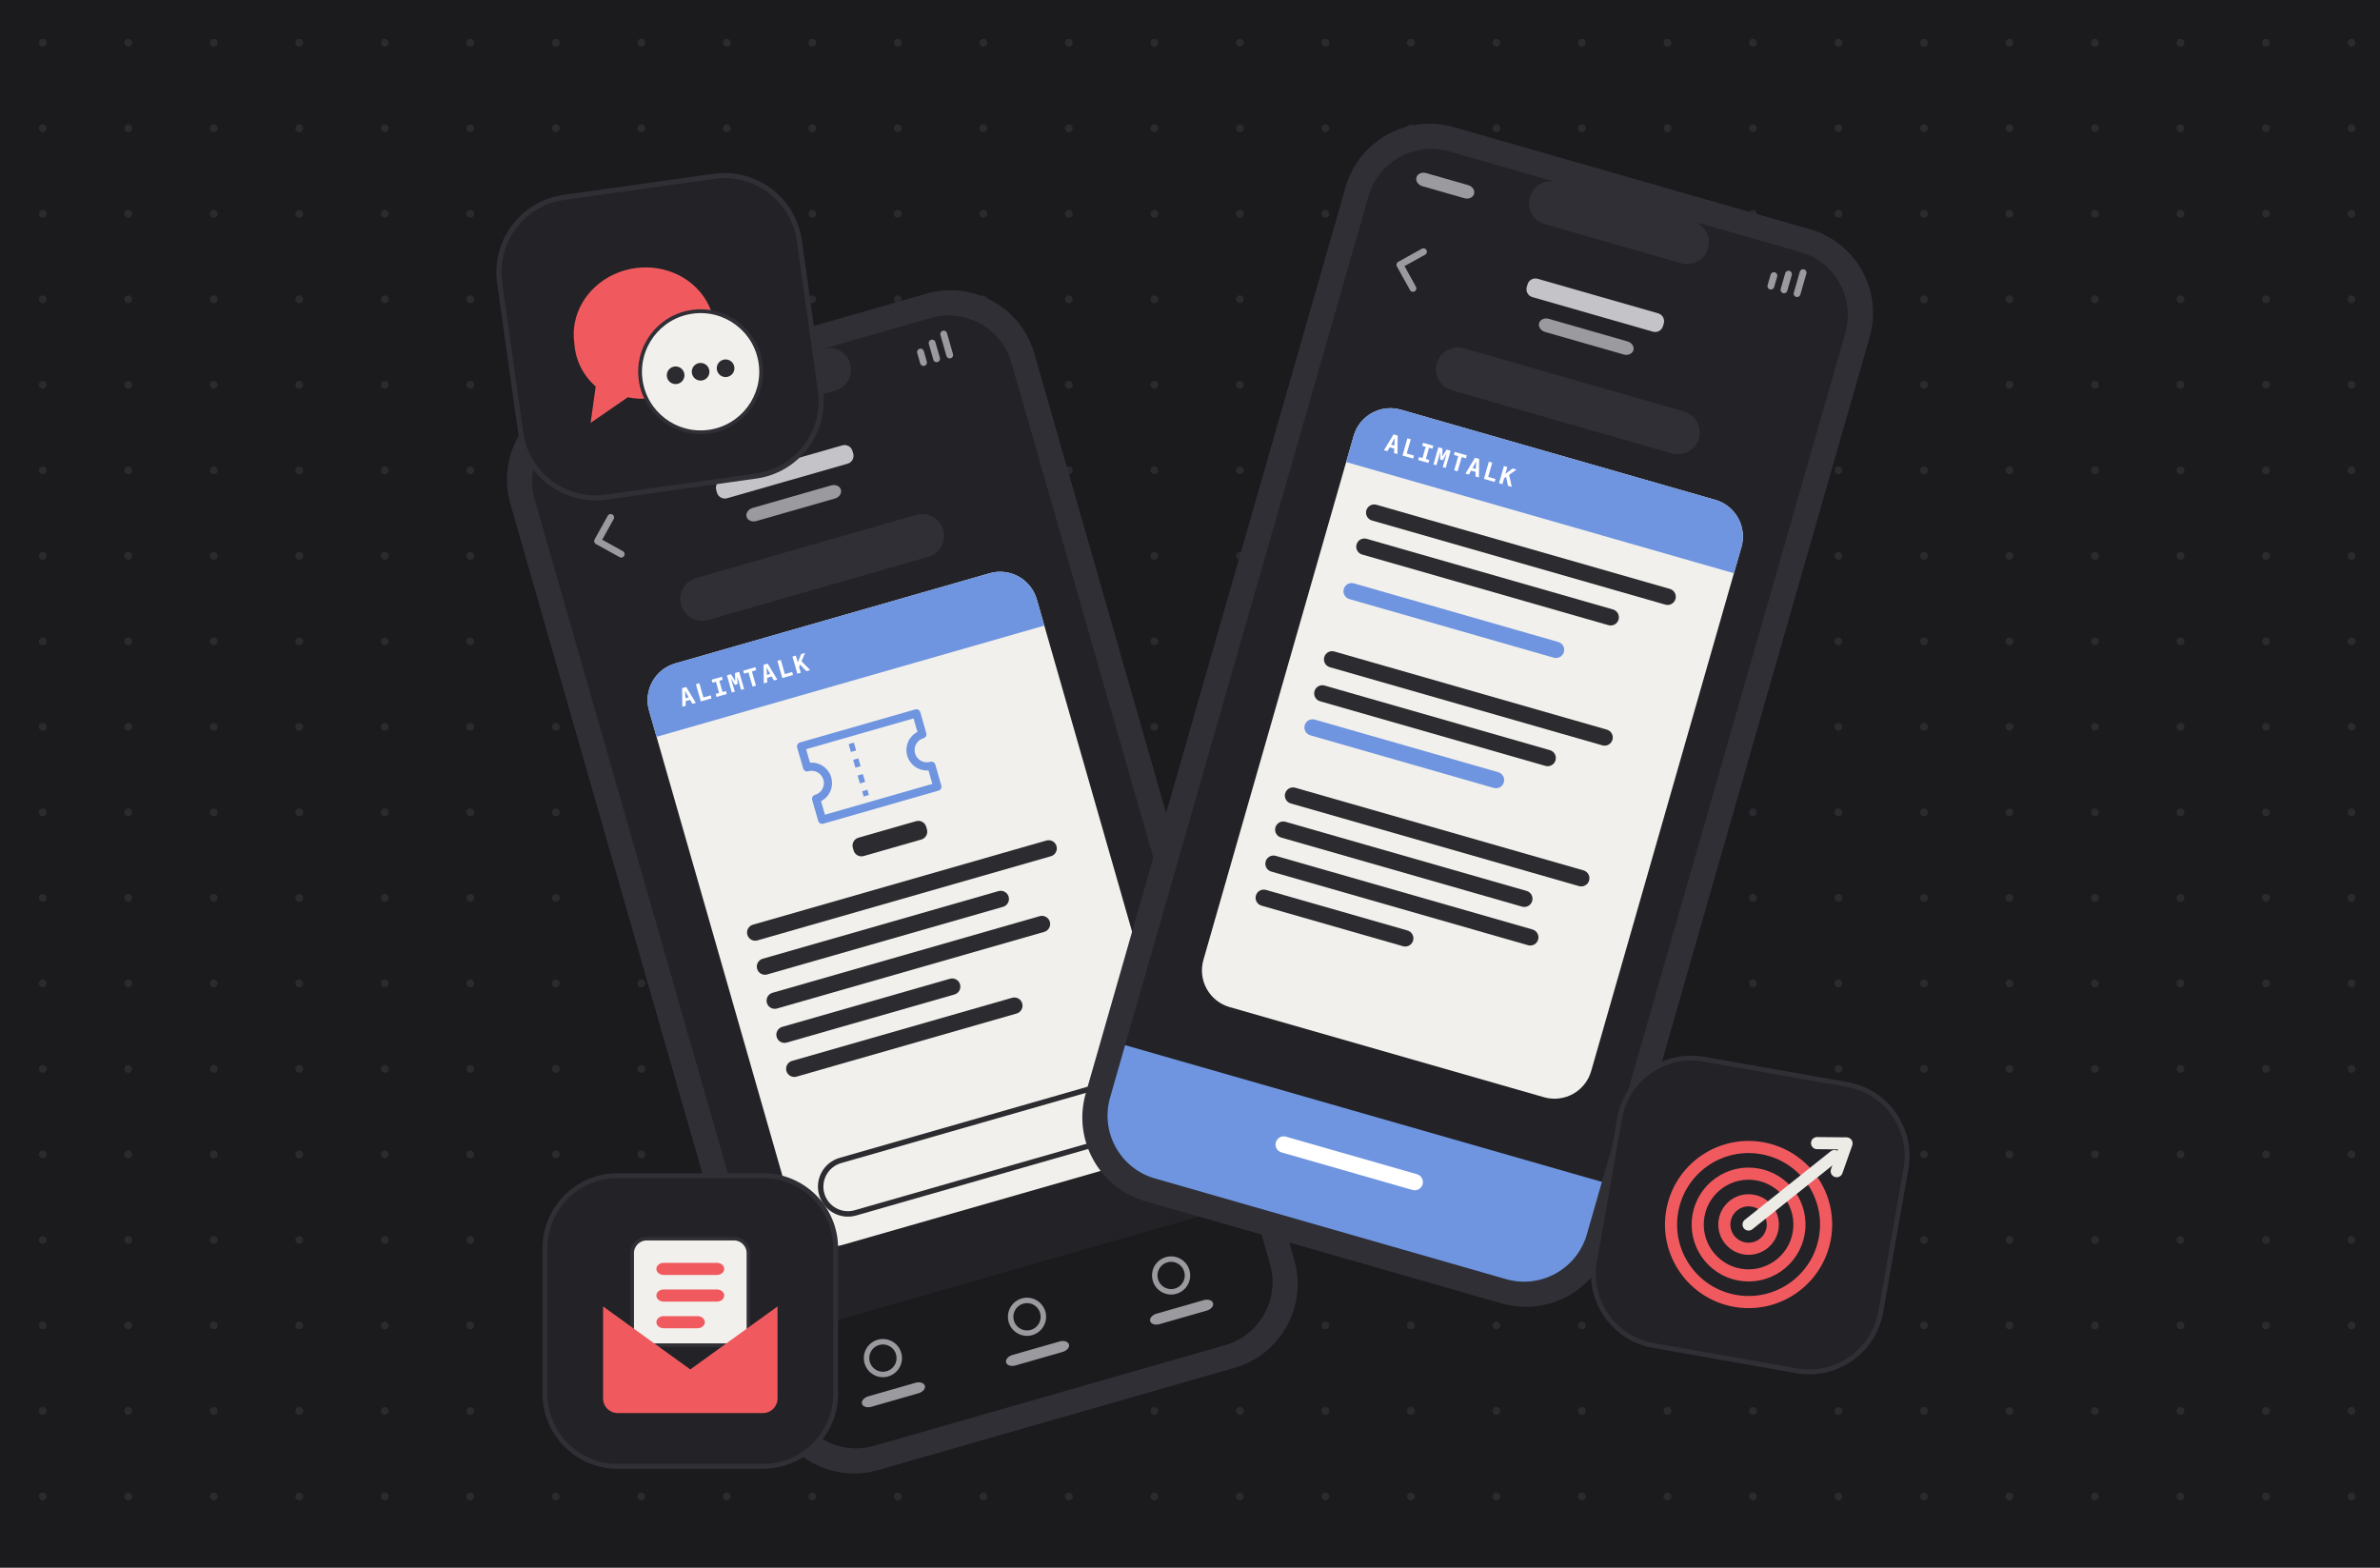
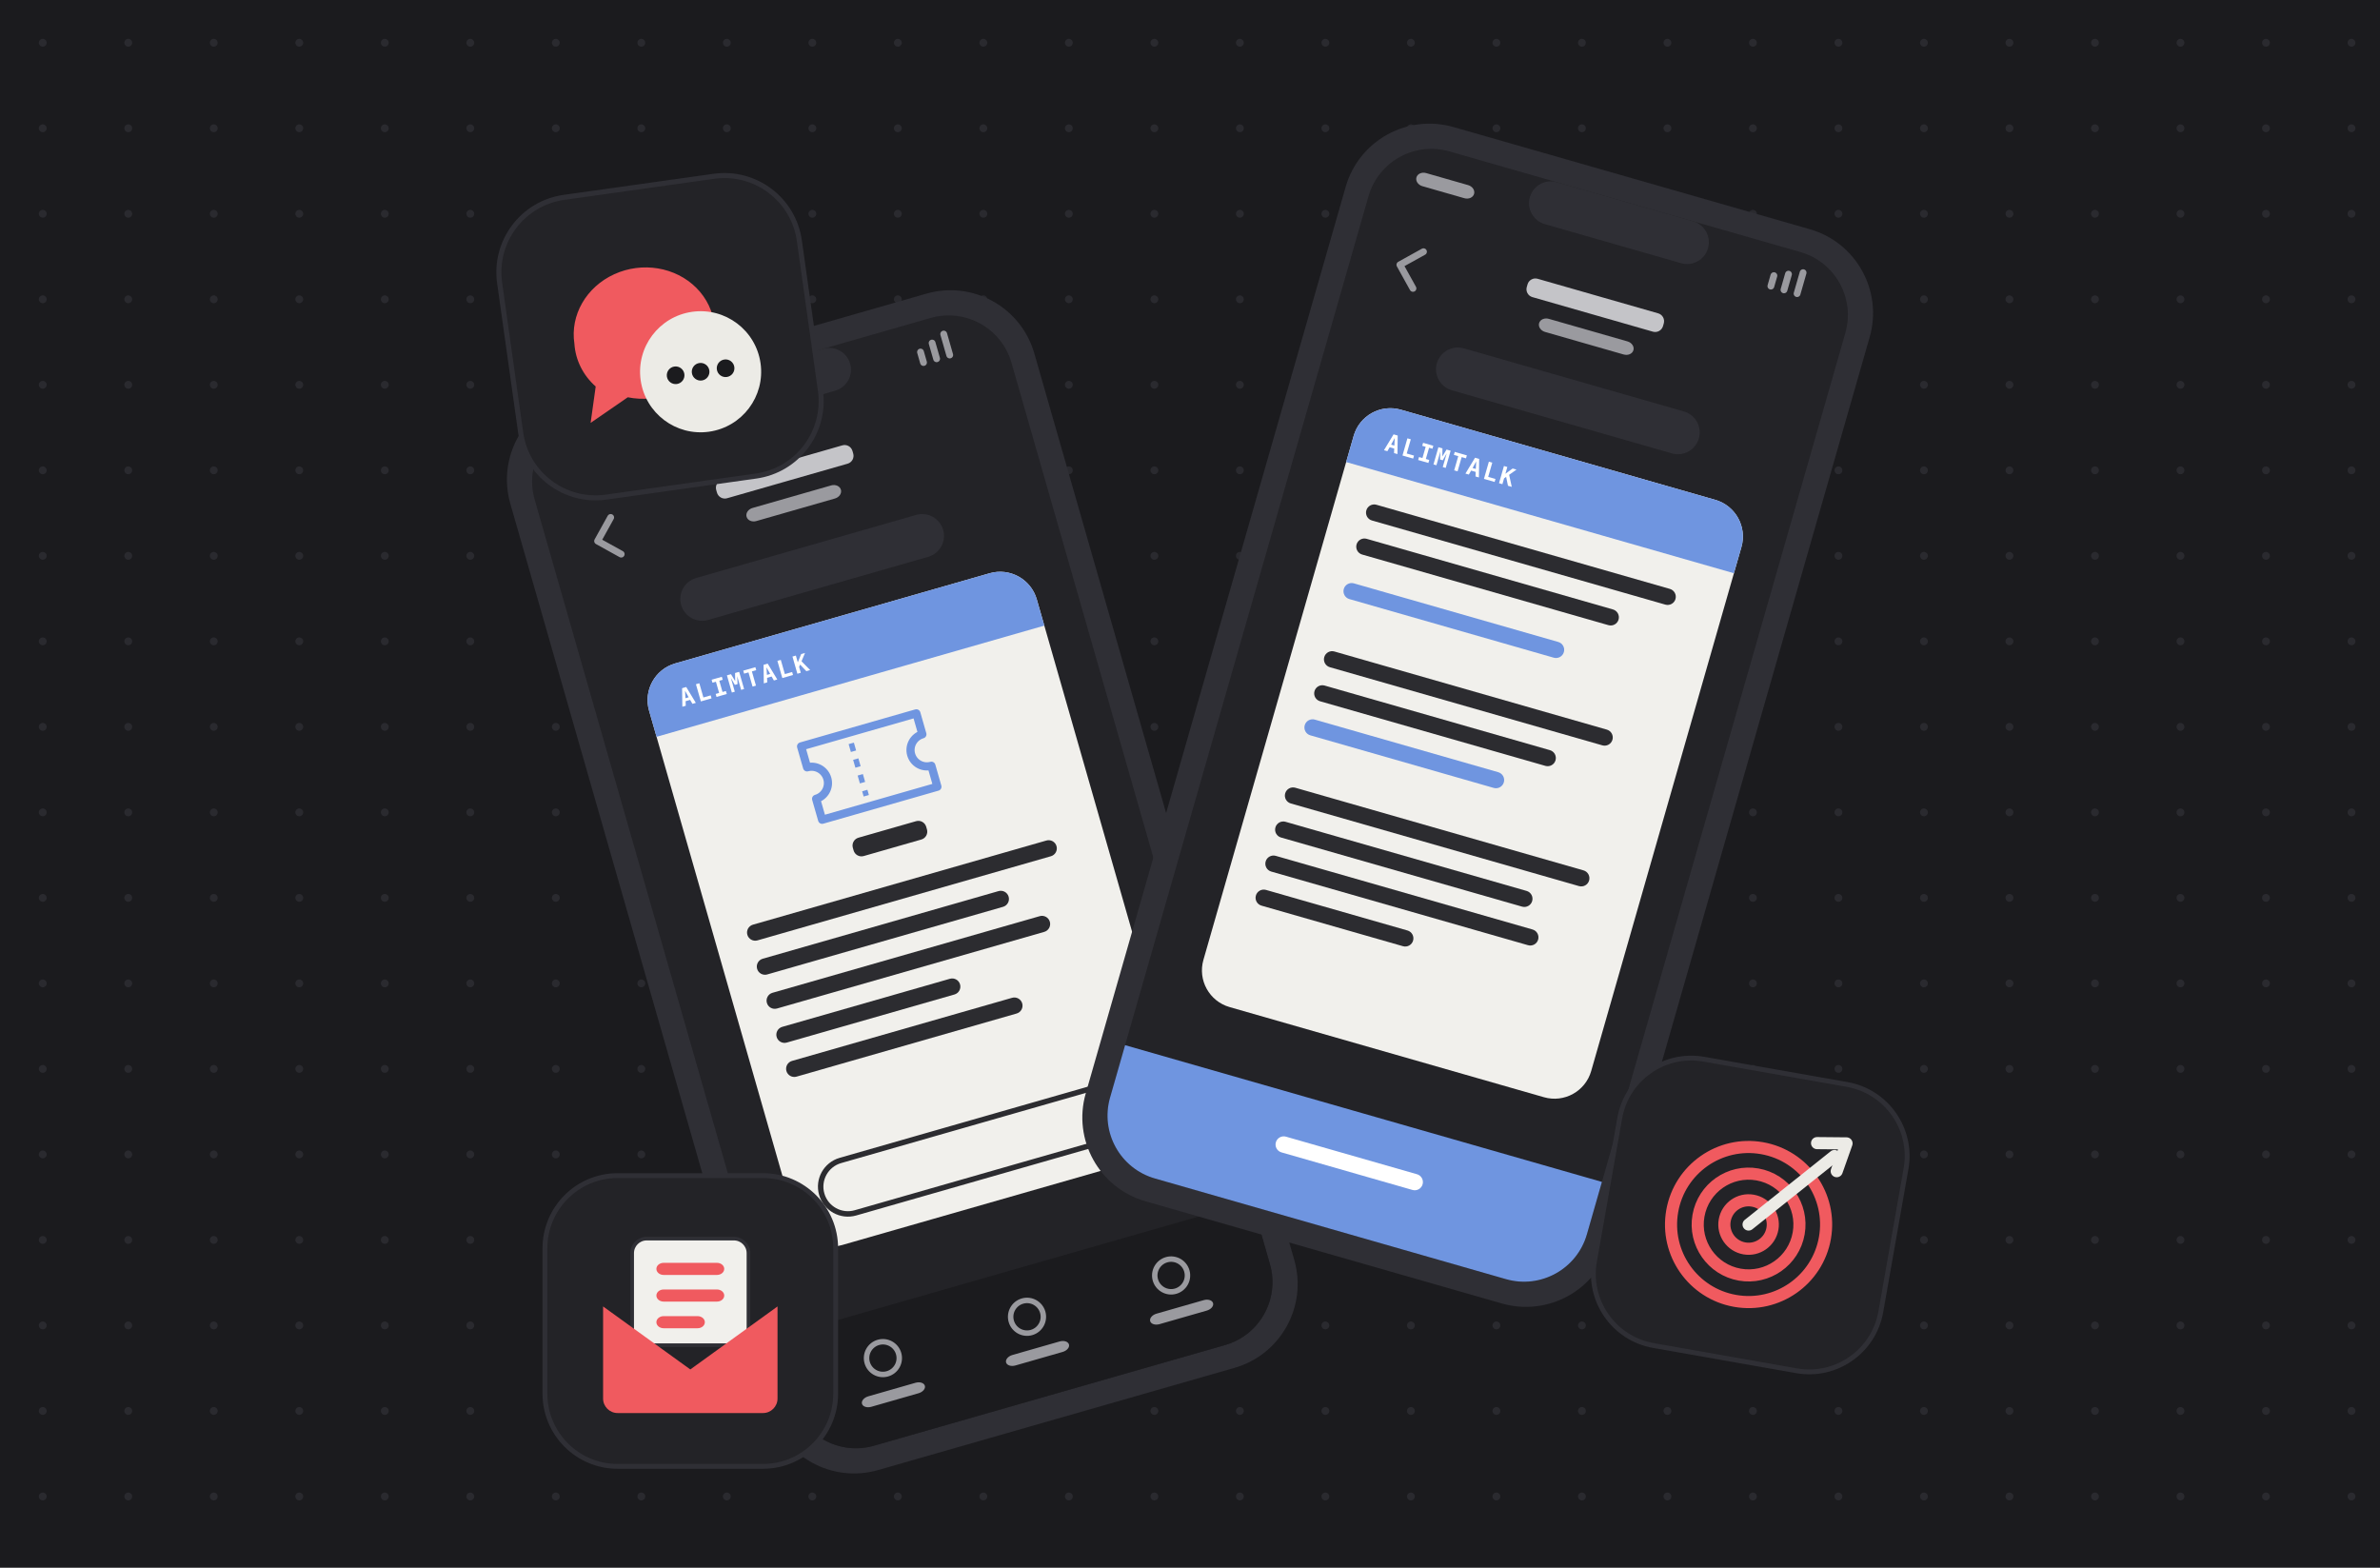
<svg xmlns="http://www.w3.org/2000/svg" viewBox="0 0 668 440" width="668" height="440">
  <rect width="668" height="440" fill="#1b1b1e" />
  <g fill="#2a2a2f">
    <circle cx="12" cy="12" r="1.1" />
    <circle cx="12" cy="36" r="1.1" />
    <circle cx="12" cy="60" r="1.1" />
    <circle cx="12" cy="84" r="1.1" />
    <circle cx="12" cy="108" r="1.1" />
    <circle cx="12" cy="132" r="1.1" />
    <circle cx="12" cy="156" r="1.1" />
    <circle cx="12" cy="180" r="1.1" />
    <circle cx="12" cy="204" r="1.1" />
    <circle cx="12" cy="228" r="1.1" />
    <circle cx="12" cy="252" r="1.1" />
    <circle cx="12" cy="276" r="1.1" />
    <circle cx="12" cy="300" r="1.1" />
    <circle cx="12" cy="324" r="1.1" />
    <circle cx="12" cy="348" r="1.1" />
    <circle cx="12" cy="372" r="1.1" />
    <circle cx="12" cy="396" r="1.1" />
    <circle cx="12" cy="420" r="1.1" />
    <circle cx="36" cy="12" r="1.1" />
    <circle cx="36" cy="36" r="1.1" />
    <circle cx="36" cy="60" r="1.1" />
    <circle cx="36" cy="84" r="1.1" />
    <circle cx="36" cy="108" r="1.1" />
    <circle cx="36" cy="132" r="1.1" />
    <circle cx="36" cy="156" r="1.1" />
    <circle cx="36" cy="180" r="1.1" />
    <circle cx="36" cy="204" r="1.1" />
    <circle cx="36" cy="228" r="1.1" />
    <circle cx="36" cy="252" r="1.1" />
    <circle cx="36" cy="276" r="1.1" />
    <circle cx="36" cy="300" r="1.1" />
    <circle cx="36" cy="324" r="1.1" />
    <circle cx="36" cy="348" r="1.1" />
    <circle cx="36" cy="372" r="1.1" />
    <circle cx="36" cy="396" r="1.1" />
    <circle cx="36" cy="420" r="1.1" />
    <circle cx="60" cy="12" r="1.1" />
    <circle cx="60" cy="36" r="1.1" />
    <circle cx="60" cy="60" r="1.1" />
    <circle cx="60" cy="84" r="1.1" />
    <circle cx="60" cy="108" r="1.1" />
    <circle cx="60" cy="132" r="1.1" />
    <circle cx="60" cy="156" r="1.1" />
    <circle cx="60" cy="180" r="1.1" />
    <circle cx="60" cy="204" r="1.1" />
    <circle cx="60" cy="228" r="1.1" />
    <circle cx="60" cy="252" r="1.1" />
    <circle cx="60" cy="276" r="1.1" />
    <circle cx="60" cy="300" r="1.1" />
    <circle cx="60" cy="324" r="1.1" />
    <circle cx="60" cy="348" r="1.1" />
    <circle cx="60" cy="372" r="1.1" />
    <circle cx="60" cy="396" r="1.1" />
    <circle cx="60" cy="420" r="1.1" />
    <circle cx="84" cy="12" r="1.1" />
    <circle cx="84" cy="36" r="1.1" />
    <circle cx="84" cy="60" r="1.1" />
    <circle cx="84" cy="84" r="1.1" />
    <circle cx="84" cy="108" r="1.1" />
    <circle cx="84" cy="132" r="1.1" />
    <circle cx="84" cy="156" r="1.1" />
    <circle cx="84" cy="180" r="1.1" />
    <circle cx="84" cy="204" r="1.1" />
    <circle cx="84" cy="228" r="1.1" />
    <circle cx="84" cy="252" r="1.1" />
    <circle cx="84" cy="276" r="1.1" />
    <circle cx="84" cy="300" r="1.1" />
    <circle cx="84" cy="324" r="1.1" />
    <circle cx="84" cy="348" r="1.1" />
    <circle cx="84" cy="372" r="1.1" />
    <circle cx="84" cy="396" r="1.1" />
    <circle cx="84" cy="420" r="1.1" />
    <circle cx="108" cy="12" r="1.1" />
    <circle cx="108" cy="36" r="1.1" />
    <circle cx="108" cy="60" r="1.1" />
    <circle cx="108" cy="84" r="1.1" />
    <circle cx="108" cy="108" r="1.1" />
    <circle cx="108" cy="132" r="1.1" />
    <circle cx="108" cy="156" r="1.1" />
    <circle cx="108" cy="180" r="1.1" />
    <circle cx="108" cy="204" r="1.1" />
    <circle cx="108" cy="228" r="1.1" />
    <circle cx="108" cy="252" r="1.1" />
    <circle cx="108" cy="276" r="1.1" />
    <circle cx="108" cy="300" r="1.1" />
    <circle cx="108" cy="324" r="1.1" />
    <circle cx="108" cy="348" r="1.1" />
    <circle cx="108" cy="372" r="1.1" />
    <circle cx="108" cy="396" r="1.1" />
    <circle cx="108" cy="420" r="1.1" />
    <circle cx="132" cy="12" r="1.1" />
    <circle cx="132" cy="36" r="1.1" />
    <circle cx="132" cy="60" r="1.1" />
    <circle cx="132" cy="84" r="1.1" />
    <circle cx="132" cy="108" r="1.1" />
    <circle cx="132" cy="132" r="1.1" />
    <circle cx="132" cy="156" r="1.1" />
    <circle cx="132" cy="180" r="1.1" />
    <circle cx="132" cy="204" r="1.1" />
    <circle cx="132" cy="228" r="1.1" />
    <circle cx="132" cy="252" r="1.1" />
    <circle cx="132" cy="276" r="1.1" />
    <circle cx="132" cy="300" r="1.1" />
    <circle cx="132" cy="324" r="1.1" />
    <circle cx="132" cy="348" r="1.1" />
    <circle cx="132" cy="372" r="1.1" />
    <circle cx="132" cy="396" r="1.1" />
    <circle cx="132" cy="420" r="1.1" />
    <circle cx="156" cy="12" r="1.1" />
    <circle cx="156" cy="36" r="1.1" />
    <circle cx="156" cy="60" r="1.1" />
    <circle cx="156" cy="84" r="1.1" />
    <circle cx="156" cy="108" r="1.1" />
    <circle cx="156" cy="132" r="1.1" />
    <circle cx="156" cy="156" r="1.1" />
    <circle cx="156" cy="180" r="1.1" />
    <circle cx="156" cy="204" r="1.1" />
    <circle cx="156" cy="228" r="1.1" />
    <circle cx="156" cy="252" r="1.1" />
    <circle cx="156" cy="276" r="1.1" />
    <circle cx="156" cy="300" r="1.1" />
    <circle cx="156" cy="324" r="1.1" />
    <circle cx="156" cy="348" r="1.1" />
    <circle cx="156" cy="372" r="1.1" />
    <circle cx="156" cy="396" r="1.1" />
    <circle cx="156" cy="420" r="1.1" />
    <circle cx="180" cy="12" r="1.1" />
    <circle cx="180" cy="36" r="1.1" />
    <circle cx="180" cy="60" r="1.1" />
    <circle cx="180" cy="84" r="1.1" />
    <circle cx="180" cy="108" r="1.1" />
    <circle cx="180" cy="132" r="1.1" />
    <circle cx="180" cy="156" r="1.1" />
    <circle cx="180" cy="180" r="1.1" />
    <circle cx="180" cy="204" r="1.1" />
    <circle cx="180" cy="228" r="1.1" />
    <circle cx="180" cy="252" r="1.1" />
    <circle cx="180" cy="276" r="1.1" />
    <circle cx="180" cy="300" r="1.1" />
    <circle cx="180" cy="324" r="1.1" />
    <circle cx="180" cy="348" r="1.1" />
    <circle cx="180" cy="372" r="1.1" />
    <circle cx="180" cy="396" r="1.1" />
    <circle cx="180" cy="420" r="1.1" />
    <circle cx="204" cy="12" r="1.1" />
    <circle cx="204" cy="36" r="1.1" />
    <circle cx="204" cy="60" r="1.1" />
    <circle cx="204" cy="84" r="1.1" />
    <circle cx="204" cy="108" r="1.1" />
    <circle cx="204" cy="132" r="1.1" />
    <circle cx="204" cy="156" r="1.1" />
    <circle cx="204" cy="180" r="1.1" />
    <circle cx="204" cy="204" r="1.1" />
    <circle cx="204" cy="228" r="1.1" />
    <circle cx="204" cy="252" r="1.1" />
    <circle cx="204" cy="276" r="1.1" />
    <circle cx="204" cy="300" r="1.1" />
    <circle cx="204" cy="324" r="1.1" />
    <circle cx="204" cy="348" r="1.1" />
    <circle cx="204" cy="372" r="1.1" />
    <circle cx="204" cy="396" r="1.1" />
    <circle cx="204" cy="420" r="1.1" />
    <circle cx="228" cy="12" r="1.1" />
    <circle cx="228" cy="36" r="1.1" />
    <circle cx="228" cy="60" r="1.1" />
    <circle cx="228" cy="84" r="1.1" />
    <circle cx="228" cy="108" r="1.1" />
    <circle cx="228" cy="132" r="1.1" />
    <circle cx="228" cy="156" r="1.1" />
    <circle cx="228" cy="180" r="1.1" />
    <circle cx="228" cy="204" r="1.1" />
    <circle cx="228" cy="228" r="1.1" />
    <circle cx="228" cy="252" r="1.1" />
    <circle cx="228" cy="276" r="1.1" />
    <circle cx="228" cy="300" r="1.1" />
    <circle cx="228" cy="324" r="1.1" />
    <circle cx="228" cy="348" r="1.1" />
    <circle cx="228" cy="372" r="1.1" />
    <circle cx="228" cy="396" r="1.1" />
    <circle cx="228" cy="420" r="1.1" />
    <circle cx="252" cy="12" r="1.1" />
    <circle cx="252" cy="36" r="1.1" />
    <circle cx="252" cy="60" r="1.1" />
    <circle cx="252" cy="84" r="1.1" />
    <circle cx="252" cy="108" r="1.1" />
    <circle cx="252" cy="132" r="1.1" />
    <circle cx="252" cy="156" r="1.1" />
    <circle cx="252" cy="180" r="1.1" />
    <circle cx="252" cy="204" r="1.1" />
    <circle cx="252" cy="228" r="1.1" />
    <circle cx="252" cy="252" r="1.1" />
    <circle cx="252" cy="276" r="1.1" />
    <circle cx="252" cy="300" r="1.1" />
    <circle cx="252" cy="324" r="1.1" />
    <circle cx="252" cy="348" r="1.1" />
    <circle cx="252" cy="372" r="1.1" />
    <circle cx="252" cy="396" r="1.1" />
    <circle cx="252" cy="420" r="1.1" />
    <circle cx="276" cy="12" r="1.1" />
    <circle cx="276" cy="36" r="1.1" />
    <circle cx="276" cy="60" r="1.1" />
    <circle cx="276" cy="84" r="1.1" />
    <circle cx="276" cy="108" r="1.1" />
    <circle cx="276" cy="132" r="1.1" />
    <circle cx="276" cy="156" r="1.1" />
    <circle cx="276" cy="180" r="1.1" />
    <circle cx="276" cy="204" r="1.1" />
    <circle cx="276" cy="228" r="1.1" />
    <circle cx="276" cy="252" r="1.1" />
    <circle cx="276" cy="276" r="1.1" />
    <circle cx="276" cy="300" r="1.1" />
    <circle cx="276" cy="324" r="1.1" />
    <circle cx="276" cy="348" r="1.1" />
    <circle cx="276" cy="372" r="1.1" />
    <circle cx="276" cy="396" r="1.1" />
    <circle cx="276" cy="420" r="1.1" />
    <circle cx="300" cy="12" r="1.1" />
    <circle cx="300" cy="36" r="1.1" />
    <circle cx="300" cy="60" r="1.1" />
    <circle cx="300" cy="84" r="1.1" />
    <circle cx="300" cy="108" r="1.1" />
    <circle cx="300" cy="132" r="1.1" />
    <circle cx="300" cy="156" r="1.1" />
    <circle cx="300" cy="180" r="1.1" />
    <circle cx="300" cy="204" r="1.1" />
    <circle cx="300" cy="228" r="1.1" />
    <circle cx="300" cy="252" r="1.1" />
    <circle cx="300" cy="276" r="1.1" />
    <circle cx="300" cy="300" r="1.1" />
    <circle cx="300" cy="324" r="1.1" />
    <circle cx="300" cy="348" r="1.1" />
    <circle cx="300" cy="372" r="1.1" />
    <circle cx="300" cy="396" r="1.1" />
    <circle cx="300" cy="420" r="1.1" />
    <circle cx="324" cy="12" r="1.1" />
    <circle cx="324" cy="36" r="1.1" />
    <circle cx="324" cy="60" r="1.1" />
    <circle cx="324" cy="84" r="1.1" />
    <circle cx="324" cy="108" r="1.1" />
    <circle cx="324" cy="132" r="1.1" />
    <circle cx="324" cy="156" r="1.1" />
    <circle cx="324" cy="180" r="1.1" />
    <circle cx="324" cy="204" r="1.1" />
    <circle cx="324" cy="228" r="1.1" />
    <circle cx="324" cy="252" r="1.1" />
    <circle cx="324" cy="276" r="1.1" />
    <circle cx="324" cy="300" r="1.1" />
    <circle cx="324" cy="324" r="1.1" />
    <circle cx="324" cy="348" r="1.1" />
    <circle cx="324" cy="372" r="1.1" />
    <circle cx="324" cy="396" r="1.1" />
    <circle cx="324" cy="420" r="1.1" />
    <circle cx="348" cy="12" r="1.1" />
    <circle cx="348" cy="36" r="1.1" />
    <circle cx="348" cy="60" r="1.1" />
    <circle cx="348" cy="84" r="1.1" />
    <circle cx="348" cy="108" r="1.1" />
    <circle cx="348" cy="132" r="1.1" />
    <circle cx="348" cy="156" r="1.1" />
    <circle cx="348" cy="180" r="1.1" />
    <circle cx="348" cy="204" r="1.1" />
    <circle cx="348" cy="228" r="1.1" />
    <circle cx="348" cy="252" r="1.1" />
    <circle cx="348" cy="276" r="1.1" />
    <circle cx="348" cy="300" r="1.1" />
    <circle cx="348" cy="324" r="1.1" />
    <circle cx="348" cy="348" r="1.1" />
    <circle cx="348" cy="372" r="1.1" />
    <circle cx="348" cy="396" r="1.1" />
    <circle cx="348" cy="420" r="1.1" />
    <circle cx="372" cy="12" r="1.1" />
    <circle cx="372" cy="36" r="1.1" />
    <circle cx="372" cy="60" r="1.1" />
    <circle cx="372" cy="84" r="1.1" />
    <circle cx="372" cy="108" r="1.1" />
    <circle cx="372" cy="132" r="1.1" />
    <circle cx="372" cy="156" r="1.1" />
    <circle cx="372" cy="180" r="1.1" />
    <circle cx="372" cy="204" r="1.1" />
    <circle cx="372" cy="228" r="1.1" />
    <circle cx="372" cy="252" r="1.1" />
    <circle cx="372" cy="276" r="1.1" />
    <circle cx="372" cy="300" r="1.1" />
    <circle cx="372" cy="324" r="1.1" />
    <circle cx="372" cy="348" r="1.1" />
    <circle cx="372" cy="372" r="1.1" />
    <circle cx="372" cy="396" r="1.1" />
    <circle cx="372" cy="420" r="1.1" />
    <circle cx="396" cy="12" r="1.1" />
    <circle cx="396" cy="36" r="1.1" />
    <circle cx="396" cy="60" r="1.1" />
    <circle cx="396" cy="84" r="1.1" />
    <circle cx="396" cy="108" r="1.1" />
    <circle cx="396" cy="132" r="1.1" />
    <circle cx="396" cy="156" r="1.1" />
    <circle cx="396" cy="180" r="1.1" />
    <circle cx="396" cy="204" r="1.1" />
    <circle cx="396" cy="228" r="1.1" />
    <circle cx="396" cy="252" r="1.1" />
    <circle cx="396" cy="276" r="1.1" />
    <circle cx="396" cy="300" r="1.1" />
    <circle cx="396" cy="324" r="1.1" />
    <circle cx="396" cy="348" r="1.1" />
    <circle cx="396" cy="372" r="1.1" />
    <circle cx="396" cy="396" r="1.1" />
    <circle cx="396" cy="420" r="1.1" />
    <circle cx="420" cy="12" r="1.1" />
    <circle cx="420" cy="36" r="1.1" />
    <circle cx="420" cy="60" r="1.1" />
    <circle cx="420" cy="84" r="1.1" />
    <circle cx="420" cy="108" r="1.1" />
    <circle cx="420" cy="132" r="1.1" />
    <circle cx="420" cy="156" r="1.1" />
    <circle cx="420" cy="180" r="1.1" />
    <circle cx="420" cy="204" r="1.1" />
    <circle cx="420" cy="228" r="1.1" />
    <circle cx="420" cy="252" r="1.1" />
    <circle cx="420" cy="276" r="1.1" />
    <circle cx="420" cy="300" r="1.1" />
    <circle cx="420" cy="324" r="1.1" />
    <circle cx="420" cy="348" r="1.1" />
    <circle cx="420" cy="372" r="1.1" />
    <circle cx="420" cy="396" r="1.1" />
    <circle cx="420" cy="420" r="1.1" />
    <circle cx="444" cy="12" r="1.1" />
    <circle cx="444" cy="36" r="1.1" />
    <circle cx="444" cy="60" r="1.1" />
    <circle cx="444" cy="84" r="1.1" />
    <circle cx="444" cy="108" r="1.1" />
    <circle cx="444" cy="132" r="1.1" />
    <circle cx="444" cy="156" r="1.1" />
    <circle cx="444" cy="180" r="1.1" />
    <circle cx="444" cy="204" r="1.1" />
    <circle cx="444" cy="228" r="1.1" />
    <circle cx="444" cy="252" r="1.1" />
    <circle cx="444" cy="276" r="1.1" />
    <circle cx="444" cy="300" r="1.1" />
    <circle cx="444" cy="324" r="1.1" />
    <circle cx="444" cy="348" r="1.1" />
    <circle cx="444" cy="372" r="1.1" />
    <circle cx="444" cy="396" r="1.1" />
    <circle cx="444" cy="420" r="1.1" />
    <circle cx="468" cy="12" r="1.1" />
    <circle cx="468" cy="36" r="1.1" />
    <circle cx="468" cy="60" r="1.1" />
    <circle cx="468" cy="84" r="1.1" />
    <circle cx="468" cy="108" r="1.1" />
    <circle cx="468" cy="132" r="1.1" />
    <circle cx="468" cy="156" r="1.1" />
    <circle cx="468" cy="180" r="1.1" />
    <circle cx="468" cy="204" r="1.1" />
    <circle cx="468" cy="228" r="1.1" />
    <circle cx="468" cy="252" r="1.1" />
    <circle cx="468" cy="276" r="1.1" />
    <circle cx="468" cy="300" r="1.1" />
    <circle cx="468" cy="324" r="1.1" />
    <circle cx="468" cy="348" r="1.1" />
    <circle cx="468" cy="372" r="1.1" />
    <circle cx="468" cy="396" r="1.1" />
    <circle cx="468" cy="420" r="1.1" />
    <circle cx="492" cy="12" r="1.1" />
    <circle cx="492" cy="36" r="1.1" />
    <circle cx="492" cy="60" r="1.1" />
    <circle cx="492" cy="84" r="1.1" />
    <circle cx="492" cy="108" r="1.1" />
    <circle cx="492" cy="132" r="1.1" />
    <circle cx="492" cy="156" r="1.1" />
    <circle cx="492" cy="180" r="1.1" />
    <circle cx="492" cy="204" r="1.1" />
    <circle cx="492" cy="228" r="1.1" />
    <circle cx="492" cy="252" r="1.1" />
    <circle cx="492" cy="276" r="1.1" />
    <circle cx="492" cy="300" r="1.1" />
    <circle cx="492" cy="324" r="1.1" />
    <circle cx="492" cy="348" r="1.1" />
    <circle cx="492" cy="372" r="1.1" />
    <circle cx="492" cy="396" r="1.1" />
    <circle cx="492" cy="420" r="1.1" />
    <circle cx="516" cy="12" r="1.1" />
    <circle cx="516" cy="36" r="1.1" />
    <circle cx="516" cy="60" r="1.1" />
    <circle cx="516" cy="84" r="1.1" />
    <circle cx="516" cy="108" r="1.1" />
    <circle cx="516" cy="132" r="1.1" />
    <circle cx="516" cy="156" r="1.1" />
    <circle cx="516" cy="180" r="1.1" />
    <circle cx="516" cy="204" r="1.1" />
    <circle cx="516" cy="228" r="1.1" />
    <circle cx="516" cy="252" r="1.1" />
    <circle cx="516" cy="276" r="1.1" />
    <circle cx="516" cy="300" r="1.1" />
    <circle cx="516" cy="324" r="1.1" />
    <circle cx="516" cy="348" r="1.1" />
    <circle cx="516" cy="372" r="1.1" />
    <circle cx="516" cy="396" r="1.1" />
    <circle cx="516" cy="420" r="1.1" />
    <circle cx="540" cy="12" r="1.1" />
    <circle cx="540" cy="36" r="1.1" />
    <circle cx="540" cy="60" r="1.1" />
    <circle cx="540" cy="84" r="1.1" />
    <circle cx="540" cy="108" r="1.1" />
    <circle cx="540" cy="132" r="1.1" />
    <circle cx="540" cy="156" r="1.1" />
    <circle cx="540" cy="180" r="1.1" />
    <circle cx="540" cy="204" r="1.1" />
    <circle cx="540" cy="228" r="1.1" />
    <circle cx="540" cy="252" r="1.1" />
    <circle cx="540" cy="276" r="1.1" />
    <circle cx="540" cy="300" r="1.1" />
    <circle cx="540" cy="324" r="1.1" />
    <circle cx="540" cy="348" r="1.1" />
    <circle cx="540" cy="372" r="1.1" />
    <circle cx="540" cy="396" r="1.1" />
    <circle cx="540" cy="420" r="1.1" />
    <circle cx="564" cy="12" r="1.1" />
    <circle cx="564" cy="36" r="1.1" />
    <circle cx="564" cy="60" r="1.1" />
    <circle cx="564" cy="84" r="1.1" />
    <circle cx="564" cy="108" r="1.1" />
    <circle cx="564" cy="132" r="1.1" />
    <circle cx="564" cy="156" r="1.1" />
    <circle cx="564" cy="180" r="1.1" />
    <circle cx="564" cy="204" r="1.1" />
    <circle cx="564" cy="228" r="1.1" />
    <circle cx="564" cy="252" r="1.1" />
    <circle cx="564" cy="276" r="1.1" />
    <circle cx="564" cy="300" r="1.1" />
    <circle cx="564" cy="324" r="1.1" />
    <circle cx="564" cy="348" r="1.1" />
    <circle cx="564" cy="372" r="1.1" />
    <circle cx="564" cy="396" r="1.1" />
    <circle cx="564" cy="420" r="1.1" />
    <circle cx="588" cy="12" r="1.1" />
    <circle cx="588" cy="36" r="1.1" />
    <circle cx="588" cy="60" r="1.1" />
    <circle cx="588" cy="84" r="1.1" />
    <circle cx="588" cy="108" r="1.1" />
    <circle cx="588" cy="132" r="1.1" />
    <circle cx="588" cy="156" r="1.1" />
    <circle cx="588" cy="180" r="1.1" />
    <circle cx="588" cy="204" r="1.1" />
    <circle cx="588" cy="228" r="1.1" />
    <circle cx="588" cy="252" r="1.1" />
    <circle cx="588" cy="276" r="1.1" />
    <circle cx="588" cy="300" r="1.1" />
    <circle cx="588" cy="324" r="1.1" />
    <circle cx="588" cy="348" r="1.1" />
    <circle cx="588" cy="372" r="1.1" />
    <circle cx="588" cy="396" r="1.1" />
    <circle cx="588" cy="420" r="1.1" />
    <circle cx="612" cy="12" r="1.1" />
    <circle cx="612" cy="36" r="1.1" />
    <circle cx="612" cy="60" r="1.1" />
    <circle cx="612" cy="84" r="1.1" />
    <circle cx="612" cy="108" r="1.1" />
    <circle cx="612" cy="132" r="1.1" />
    <circle cx="612" cy="156" r="1.1" />
    <circle cx="612" cy="180" r="1.1" />
    <circle cx="612" cy="204" r="1.1" />
    <circle cx="612" cy="228" r="1.1" />
    <circle cx="612" cy="252" r="1.1" />
    <circle cx="612" cy="276" r="1.1" />
    <circle cx="612" cy="300" r="1.1" />
    <circle cx="612" cy="324" r="1.1" />
    <circle cx="612" cy="348" r="1.1" />
    <circle cx="612" cy="372" r="1.1" />
    <circle cx="612" cy="396" r="1.1" />
    <circle cx="612" cy="420" r="1.1" />
    <circle cx="636" cy="12" r="1.1" />
    <circle cx="636" cy="36" r="1.1" />
    <circle cx="636" cy="60" r="1.1" />
    <circle cx="636" cy="84" r="1.1" />
    <circle cx="636" cy="108" r="1.1" />
    <circle cx="636" cy="132" r="1.1" />
    <circle cx="636" cy="156" r="1.1" />
    <circle cx="636" cy="180" r="1.1" />
    <circle cx="636" cy="204" r="1.1" />
    <circle cx="636" cy="228" r="1.1" />
    <circle cx="636" cy="252" r="1.1" />
    <circle cx="636" cy="276" r="1.1" />
    <circle cx="636" cy="300" r="1.1" />
    <circle cx="636" cy="324" r="1.1" />
    <circle cx="636" cy="348" r="1.1" />
    <circle cx="636" cy="372" r="1.1" />
    <circle cx="636" cy="396" r="1.1" />
    <circle cx="636" cy="420" r="1.1" />
    <circle cx="660" cy="12" r="1.1" />
    <circle cx="660" cy="36" r="1.1" />
    <circle cx="660" cy="60" r="1.1" />
    <circle cx="660" cy="84" r="1.1" />
    <circle cx="660" cy="108" r="1.1" />
    <circle cx="660" cy="132" r="1.1" />
    <circle cx="660" cy="156" r="1.1" />
    <circle cx="660" cy="180" r="1.1" />
    <circle cx="660" cy="204" r="1.1" />
    <circle cx="660" cy="228" r="1.1" />
    <circle cx="660" cy="252" r="1.1" />
    <circle cx="660" cy="276" r="1.1" />
    <circle cx="660" cy="300" r="1.1" />
    <circle cx="660" cy="324" r="1.1" />
    <circle cx="660" cy="348" r="1.1" />
    <circle cx="660" cy="372" r="1.1" />
    <circle cx="660" cy="396" r="1.1" />
    <circle cx="660" cy="420" r="1.1" />
  </g>
  <g transform="translate(253.25 247.5) rotate(-16) scale(0.765)">
    <rect x="-100" y="-205" width="200" height="410" rx="32" fill="#2f2f35" />
    <rect x="-91" y="-196" width="182" height="392" rx="24" fill="#232327" />
    <clipPath id="scr6">
      <rect x="-91" y="-196" width="182" height="392" rx="24" />
    </clipPath>
    <g clip-path="url(#scr6)">
      <rect x="-34" y="-196" width="68" height="16" rx="8" fill="#2f2f35" />
      <rect x="-76" y="-186" width="22" height="5" rx="3" fill="#9a9a9f" />
      <path d="M60 -181 v-4 M65 -181 v-6 M70 -181 v-8" stroke="#9a9a9f" stroke-width="2.5" stroke-linecap="round" />
      <path d="M-66 -158 l-7 7 l7 7" fill="none" stroke="#9a9a9f" stroke-width="2.5" stroke-linecap="round" stroke-linejoin="round" />
      <rect x="-26" y="-160" width="52" height="7" rx="3" fill="#c4c4c8" />
      <rect x="-18" y="-147" width="36" height="5" rx="3" fill="#9a9a9f" />
      <rect x="-50" y="-128" width="100" height="16" rx="8" fill="#2f2f35" />
      <rect x="-72" y="-100" width="148" height="222" rx="14" fill="#f1f0ec" />
      <path d="M-72 -76 v-10 a14 14 0 0 1 14 -14 h120 a14 14 0 0 1 14 14 v10 z" fill="#6f95e0" />
      <text x="-60.0" y="-84.0" font-family="'SF Mono','Menlo','Consolas',monospace" font-size="9" font-weight="700" fill="#ffffff" text-anchor="start" letter-spacing=".8">ALIMTALK</text>
      <path d="M-22 -58 h44 v8 a6 6 0 0 0 0 12 v8 h-44 v-8 a6 6 0 0 0 0 -12 z" fill="none" stroke="#6f95e0" stroke-width="3" stroke-linejoin="round" />
      <line x1="-4" y1="-54" x2="-4" y2="-34" stroke="#6f95e0" stroke-width="2" stroke-dasharray="3 3" />
      <rect x="-14" y="-20" width="28" height="7" rx="3" fill="#2c2c30" />
      <rect x="-60" y="0" width="118" height="6" rx="3" fill="#2c2c30" />
      <rect x="-60" y="13" width="96" height="6" rx="3" fill="#2c2c30" />
      <rect x="-60" y="26" width="108" height="6" rx="3" fill="#2c2c30" />
      <rect x="-60" y="39" width="70" height="6" rx="3" fill="#2c2c30" />
      <rect x="-60" y="52" width="90" height="6" rx="3" fill="#2c2c30" />
      <rect x="-60" y="92" width="124" height="20" rx="10" fill="none" stroke="#2c2c30" stroke-width="2" />
      <rect x="-91" y="148" width="182" height="48" fill="#1b1b1e" />
      <circle cx="-55" cy="166" r="6" fill="none" stroke="#9a9a9f" stroke-width="2" />
      <rect x="-67" y="178" width="24" height="4" rx="3" fill="#9a9a9f" />
      <circle cx="0" cy="166" r="6" fill="none" stroke="#9a9a9f" stroke-width="2" />
      <rect x="-12" y="178" width="24" height="4" rx="3" fill="#9a9a9f" />
      <circle cx="55" cy="166" r="6" fill="none" stroke="#9a9a9f" stroke-width="2" />
      <rect x="43" y="178" width="24" height="4" rx="3" fill="#9a9a9f" />
    </g>
  </g>
  <g transform="translate(414.75 200.75) rotate(16) scale(0.765)">
    <rect x="-100" y="-205" width="200" height="410" rx="32" fill="#2f2f35" />
    <rect x="-91" y="-196" width="182" height="392" rx="24" fill="#232327" />
    <clipPath id="scr37">
      <rect x="-91" y="-196" width="182" height="392" rx="24" />
    </clipPath>
    <g clip-path="url(#scr37)">
      <rect x="-34" y="-196" width="68" height="16" rx="8" fill="#2f2f35" />
      <rect x="-76" y="-186" width="22" height="5" rx="3" fill="#9a9a9f" />
      <path d="M60 -181 v-4 M65 -181 v-6 M70 -181 v-8" stroke="#9a9a9f" stroke-width="2.5" stroke-linecap="round" />
      <path d="M-66 -158 l-7 7 l7 7" fill="none" stroke="#9a9a9f" stroke-width="2.5" stroke-linecap="round" stroke-linejoin="round" />
      <rect x="-26" y="-160" width="52" height="7" rx="3" fill="#c4c4c8" />
      <rect x="-18" y="-147" width="36" height="5" rx="3" fill="#9a9a9f" />
      <rect x="-50" y="-128" width="100" height="16" rx="8" fill="#2f2f35" />
      <rect x="-72" y="-100" width="148" height="228" rx="14" fill="#f1f0ec" />
      <path d="M-72 -76 v-10 a14 14 0 0 1 14 -14 h120 a14 14 0 0 1 14 14 v10 z" fill="#6f95e0" />
      <text x="-60.0" y="-84.0" font-family="'SF Mono','Menlo','Consolas',monospace" font-size="9" font-weight="700" fill="#ffffff" text-anchor="start" letter-spacing=".8">ALIMTALK</text>
      <rect x="-60" y="-64" width="118" height="6" rx="3" fill="#2c2c30" />
      <rect x="-60" y="-51" width="100" height="6" rx="3" fill="#2c2c30" />
      <rect x="-60" y="-34" width="84" height="6" rx="3" fill="#6f95e0" />
      <rect x="-60" y="-8" width="110" height="6" rx="3" fill="#2c2c30" />
      <rect x="-60" y="5" width="92" height="6" rx="3" fill="#2c2c30" />
      <rect x="-60" y="18" width="76" height="6" rx="3" fill="#6f95e0" />
      <rect x="-60" y="44" width="116" height="6" rx="3" fill="#2c2c30" />
      <rect x="-60" y="57" width="98" height="6" rx="3" fill="#2c2c30" />
      <rect x="-60" y="70" width="104" height="6" rx="3" fill="#2c2c30" />
      <rect x="-60" y="83" width="60" height="6" rx="3" fill="#2c2c30" />
      <rect x="-91" y="152" width="182" height="44" fill="#6f95e0" />
      <rect x="-28" y="168" width="56" height="6" rx="3" fill="#ffffff" />
    </g>
  </g>
  <g transform="translate(185.25 94.5) rotate(-8) scale(0.708)">
    <rect x="-60" y="-60" width="120" height="120" rx="30" fill="#232327" stroke="#2f2f35" stroke-width="2" />
    <path d="M-34 -2 a28 26 0 1 1 18 24 l-16 8 l4 -14 a28 26 0 0 1 -6 -18 z" fill="#f05a5f" />
-     <circle cx="14" cy="16" r="24" fill="#f1f0ec" stroke="#2f2f35" stroke-width="1.5" />
-     <circle cx="4" cy="16" r="3.5" fill="#2c2c30" />
-     <circle cx="14" cy="16" r="3.5" fill="#2c2c30" />
-     <circle cx="24" cy="16" r="3.5" fill="#2c2c30" />
+     <circle cx="14" cy="16" r="24" fill="#ecebe6" />
+     <circle cx="4" cy="16" r="3.5" fill="#1b1b1e" />
+     <circle cx="14" cy="16" r="3.5" fill="#1b1b1e" />
+     <circle cx="24" cy="16" r="3.5" fill="#1b1b1e" />
  </g>
  <g transform="translate(491.25 341.0) rotate(10) scale(0.680)">
    <rect x="-60" y="-60" width="120" height="120" rx="30" fill="#232327" stroke="#2f2f35" stroke-width="2" />
    <circle cx="0" cy="4" r="32" fill="none" stroke="#f05a5f" stroke-width="5" />
    <circle cx="0" cy="4" r="21" fill="none" stroke="#f05a5f" stroke-width="5" />
    <circle cx="0" cy="4" r="10" fill="none" stroke="#f05a5f" stroke-width="5" />
    <line x1="0" y1="4" x2="30" y2="-30" stroke="#ecebe6" stroke-width="5" stroke-linecap="round" />
    <path d="M22 -34 l12 -2 l-2 12" fill="none" stroke="#ecebe6" stroke-width="5" stroke-linecap="round" stroke-linejoin="round" />
  </g>
  <g transform="translate(193.75 370.75) rotate(0) scale(0.680)">
    <rect x="-60" y="-60" width="120" height="120" rx="30" fill="#232327" stroke="#2f2f35" stroke-width="2" />
    <rect x="-24" y="-34" width="48" height="44" rx="6" fill="#f1f0ec" stroke="#2f2f35" stroke-width="1.5" />
    <rect x="-14" y="-24" width="28" height="5" rx="3" fill="#f05a5f" />
    <rect x="-14" y="-13" width="28" height="5" rx="3" fill="#f05a5f" />
    <rect x="-14" y="-2" width="20" height="5" rx="3" fill="#f05a5f" />
    <path d="M-36 -6 l36 26 l36 -26 v38 a6 6 0 0 1 -6 6 h-60 a6 6 0 0 1 -6 -6 z" fill="#f05a5f" />
  </g>
</svg>
